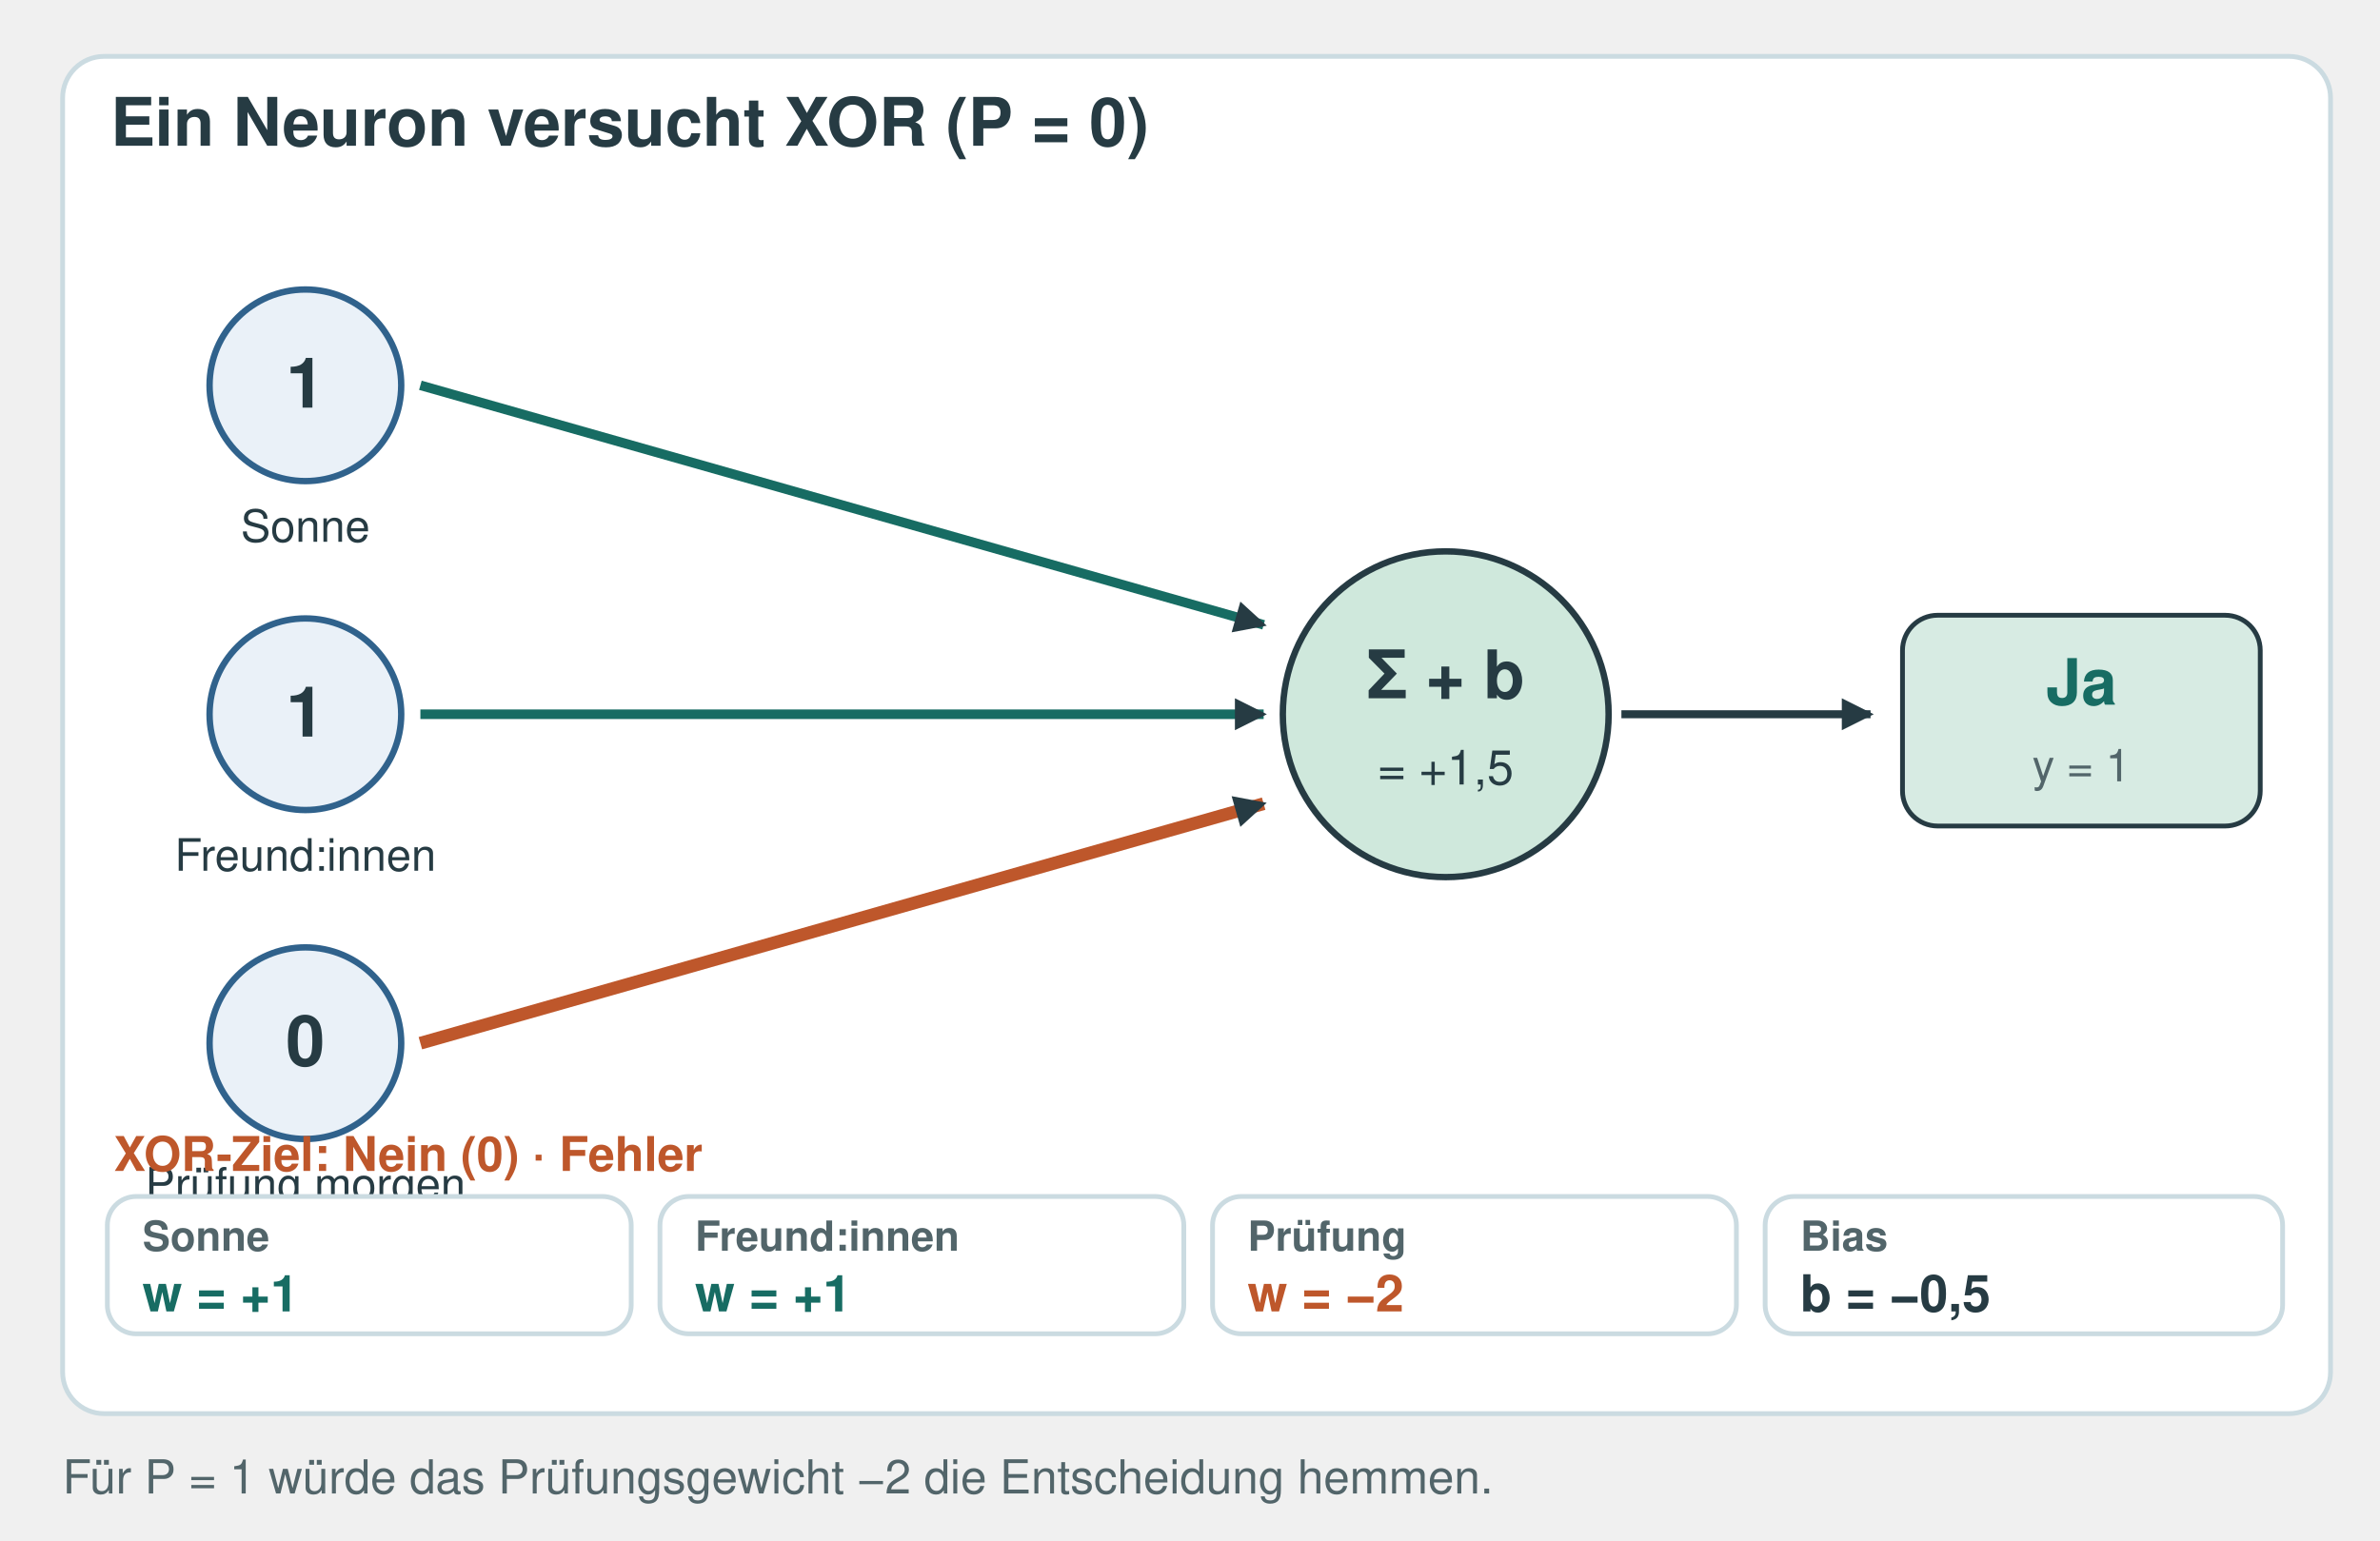
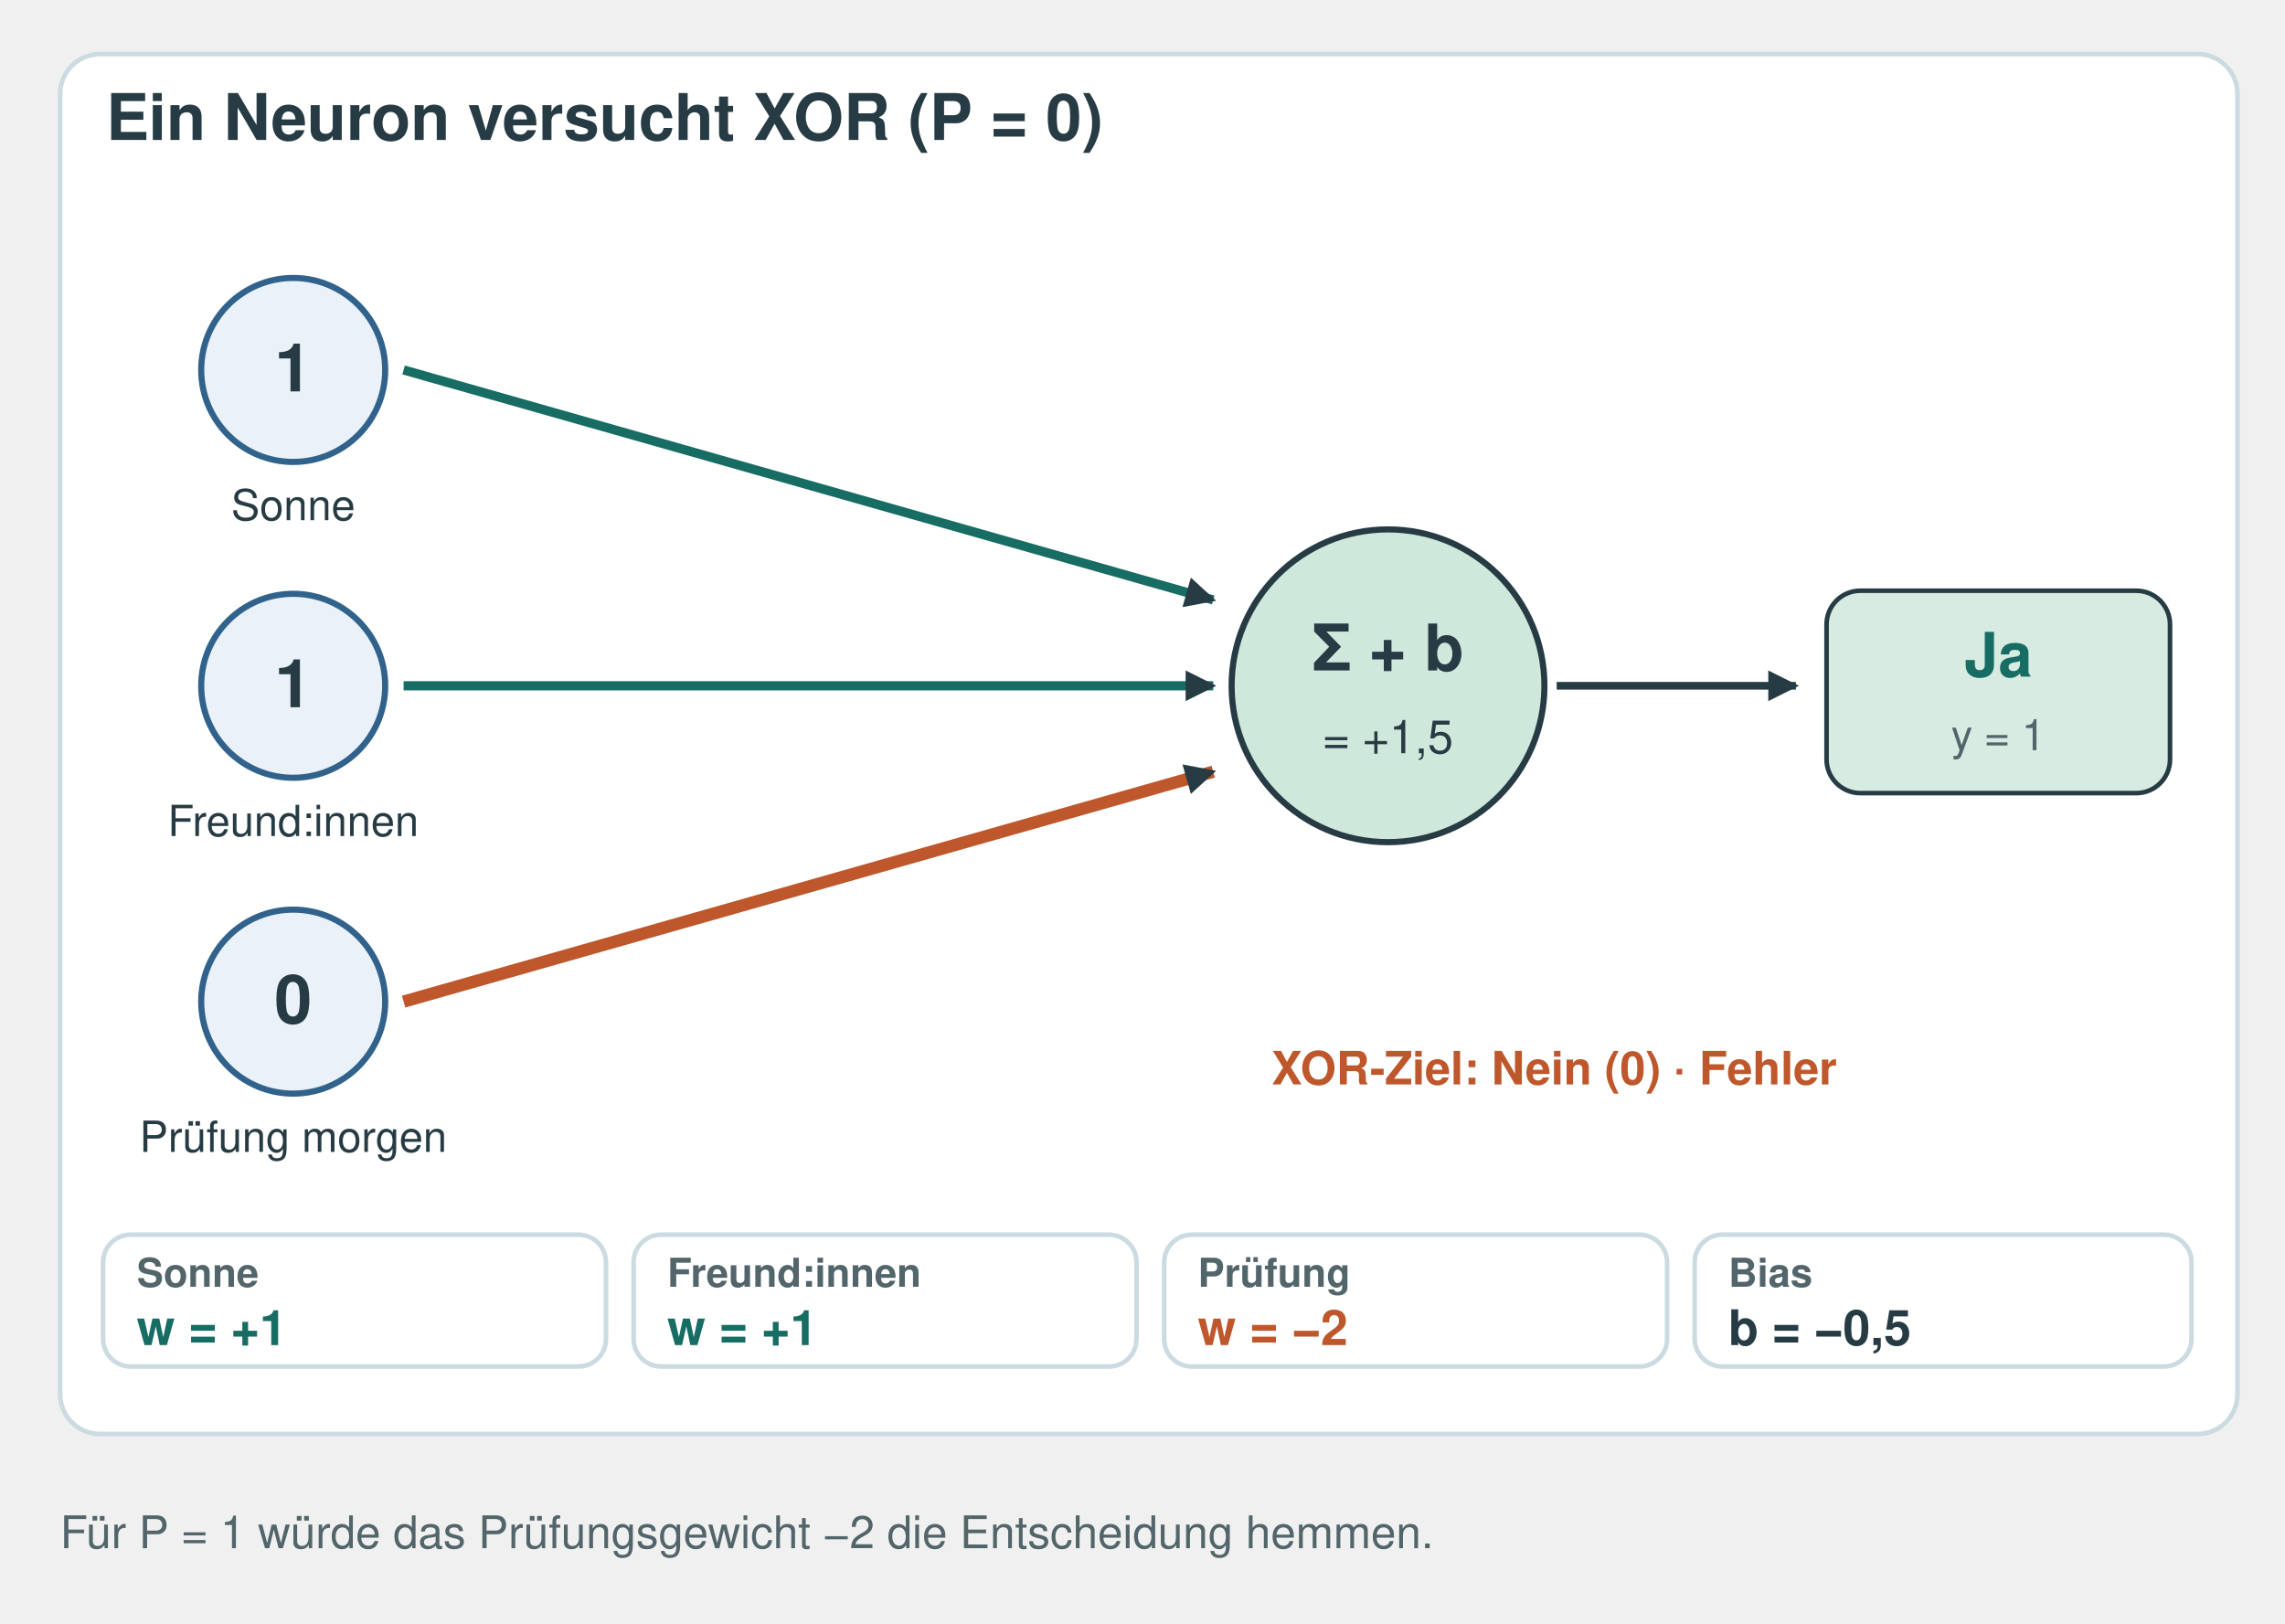
- <svg xmlns="http://www.w3.org/2000/svg" width="760" height="492" viewBox="0 0 760 492" font-family="Helvetica,Arial,sans-serif" role="img" aria-labelledby="title description">
+ <svg xmlns="http://www.w3.org/2000/svg" width="760" height="540" viewBox="0 0 760 540" font-family="Helvetica,Arial,sans-serif" role="img" aria-labelledby="title description">
  <defs>
    <marker id="arr" markerUnits="userSpaceOnUse" viewBox="0 0 10 10" refX="9" refY="5" markerWidth="10" markerHeight="10" orient="auto">
      <path d="M0,0 L10,5 L0,10 z" fill="#263b43" />
    </marker>
  </defs>
  <g transform="translate(20 18) scale(1.02)">
-     <rect x="0" y="0" width="710" height="425" rx="13" fill="#fff" stroke="#cbdbe1" stroke-width="1.5" />
+     <rect x="0" y="0" width="710" height="450" rx="13" fill="#fff" stroke="#cbdbe1" stroke-width="1.5" />
    <text x="15" y="28" font-size="21" fill="#263b43" font-weight="700" text-anchor="start">Ein Neuron versucht XOR (P = 0)</text>
    <line x1="112" y1="103" x2="376" y2="178" fill="none" stroke="#176c63" stroke-width="3" marker-end="url(#arr)" />
    <line x1="112" y1="206" x2="376" y2="206" fill="none" stroke="#176c63" stroke-width="3" marker-end="url(#arr)" />
    <line x1="112" y1="309" x2="376" y2="234" fill="none" stroke="#be572b" stroke-width="4" marker-end="url(#arr)" />
    <circle cx="76" cy="103" r="30" fill="#eaf1f8" stroke="#30628c" stroke-width="2" />
    <text x="76" y="110" font-size="22" fill="#263b43" font-weight="700" text-anchor="middle">1</text>
    <text x="76" y="152" font-size="14" fill="#263b43" font-weight="400" text-anchor="middle">Sonne</text>
    <circle cx="76" cy="206" r="30" fill="#eaf1f8" stroke="#30628c" stroke-width="2" />
    <text x="76" y="213" font-size="22" fill="#263b43" font-weight="700" text-anchor="middle">1</text>
    <text x="76" y="255" font-size="14" fill="#263b43" font-weight="400" text-anchor="middle">Freund:innen</text>
    <circle cx="76" cy="309" r="30" fill="#eaf1f8" stroke="#30628c" stroke-width="2" />
    <text x="76" y="316" font-size="22" fill="#263b43" font-weight="700" text-anchor="middle">0</text>
    <text x="76" y="358" font-size="14" fill="#263b43" font-weight="400" text-anchor="middle">Prüfung morgen</text>
    <circle cx="433" cy="206" r="51" fill="#cfe8dc" stroke="#263b43" stroke-width="2" />
    <text x="433" y="201" font-size="21" fill="#263b43" font-weight="700" text-anchor="middle">Σ + b</text>
    <text x="433" y="228" font-size="15" fill="#263b43" font-weight="400" text-anchor="middle">= +1,5</text>
    <line x1="488" y1="206" x2="566" y2="206" fill="none" stroke="#263b43" stroke-width="2.5" marker-end="url(#arr)" />
    <rect x="576" y="175" width="112" height="66" rx="11" fill="#d7ebe3" stroke="#263b43" stroke-width="1.5" />
    <text x="632" y="203" font-size="20" fill="#176c63" font-weight="700" text-anchor="middle">Ja</text>
    <text x="632" y="227" font-size="14" fill="#52656a" font-weight="400" text-anchor="middle">y = 1</text>
-     <text x="16" y="349" font-size="15" fill="#be572b" font-weight="700" text-anchor="start">XOR-Ziel: Nein (0)  · Fehler</text>
-     <rect x="14" y="357" width="164" height="43" rx="9" fill="#ffffff" stroke="#cbdbe1" stroke-width="1.5" />
-     <text x="25" y="374" font-size="13" fill="#52656a" font-weight="700" text-anchor="start">Sonne</text>
-     <text x="25" y="393" font-size="16" fill="#176c63" font-weight="700" text-anchor="start">w = +1</text>
-     <rect x="187" y="357" width="164" height="43" rx="9" fill="#ffffff" stroke="#cbdbe1" stroke-width="1.5" />
-     <text x="198" y="374" font-size="13" fill="#52656a" font-weight="700" text-anchor="start">Freund:innen</text>
-     <text x="198" y="393" font-size="16" fill="#176c63" font-weight="700" text-anchor="start">w = +1</text>
-     <rect x="360" y="357" width="164" height="43" rx="9" fill="#ffffff" stroke="#cbdbe1" stroke-width="1.5" />
-     <text x="371" y="374" font-size="13" fill="#52656a" font-weight="700" text-anchor="start">Prüfung</text>
-     <text x="371" y="393" font-size="16" fill="#be572b" font-weight="700" text-anchor="start">w = −2</text>
-     <rect x="533" y="357" width="162" height="43" rx="9" fill="#ffffff" stroke="#cbdbe1" stroke-width="1.5" />
-     <text x="544" y="374" font-size="13" fill="#52656a" font-weight="700" text-anchor="start">Bias</text>
-     <text x="544" y="393" font-size="16" fill="#263b43" font-weight="700" text-anchor="start">b = −0,5</text>
+     <text x="395" y="336" font-size="15" fill="#be572b" font-weight="700" text-anchor="start">XOR-Ziel: Nein (0)  · Fehler</text>
+     <rect x="14" y="385" width="164" height="43" rx="9" fill="#ffffff" stroke="#cbdbe1" stroke-width="1.5" />
+     <text x="25" y="402" font-size="13" fill="#52656a" font-weight="700" text-anchor="start">Sonne</text>
+     <text x="25" y="421" font-size="16" fill="#176c63" font-weight="700" text-anchor="start">w = +1</text>
+     <rect x="187" y="385" width="164" height="43" rx="9" fill="#ffffff" stroke="#cbdbe1" stroke-width="1.5" />
+     <text x="198" y="402" font-size="13" fill="#52656a" font-weight="700" text-anchor="start">Freund:innen</text>
+     <text x="198" y="421" font-size="16" fill="#176c63" font-weight="700" text-anchor="start">w = +1</text>
+     <rect x="360" y="385" width="164" height="43" rx="9" fill="#ffffff" stroke="#cbdbe1" stroke-width="1.5" />
+     <text x="371" y="402" font-size="13" fill="#52656a" font-weight="700" text-anchor="start">Prüfung</text>
+     <text x="371" y="421" font-size="16" fill="#be572b" font-weight="700" text-anchor="start">w = −2</text>
+     <rect x="533" y="385" width="162" height="43" rx="9" fill="#ffffff" stroke="#cbdbe1" stroke-width="1.5" />
+     <text x="544" y="402" font-size="13" fill="#52656a" font-weight="700" text-anchor="start">Bias</text>
+     <text x="544" y="421" font-size="16" fill="#263b43" font-weight="700" text-anchor="start">b = −0,5</text>
  </g>
-   <text x="20" y="477" font-size="15" fill="#52656a" font-weight="400" text-anchor="start">Für P = 1 würde das Prüfungsgewicht −2 die Entscheidung hemmen.</text>
+   <text x="20" y="515" font-size="15" fill="#52656a" font-weight="400" text-anchor="start">Für P = 1 würde das Prüfungsgewicht −2 die Entscheidung hemmen.</text>
</svg>
